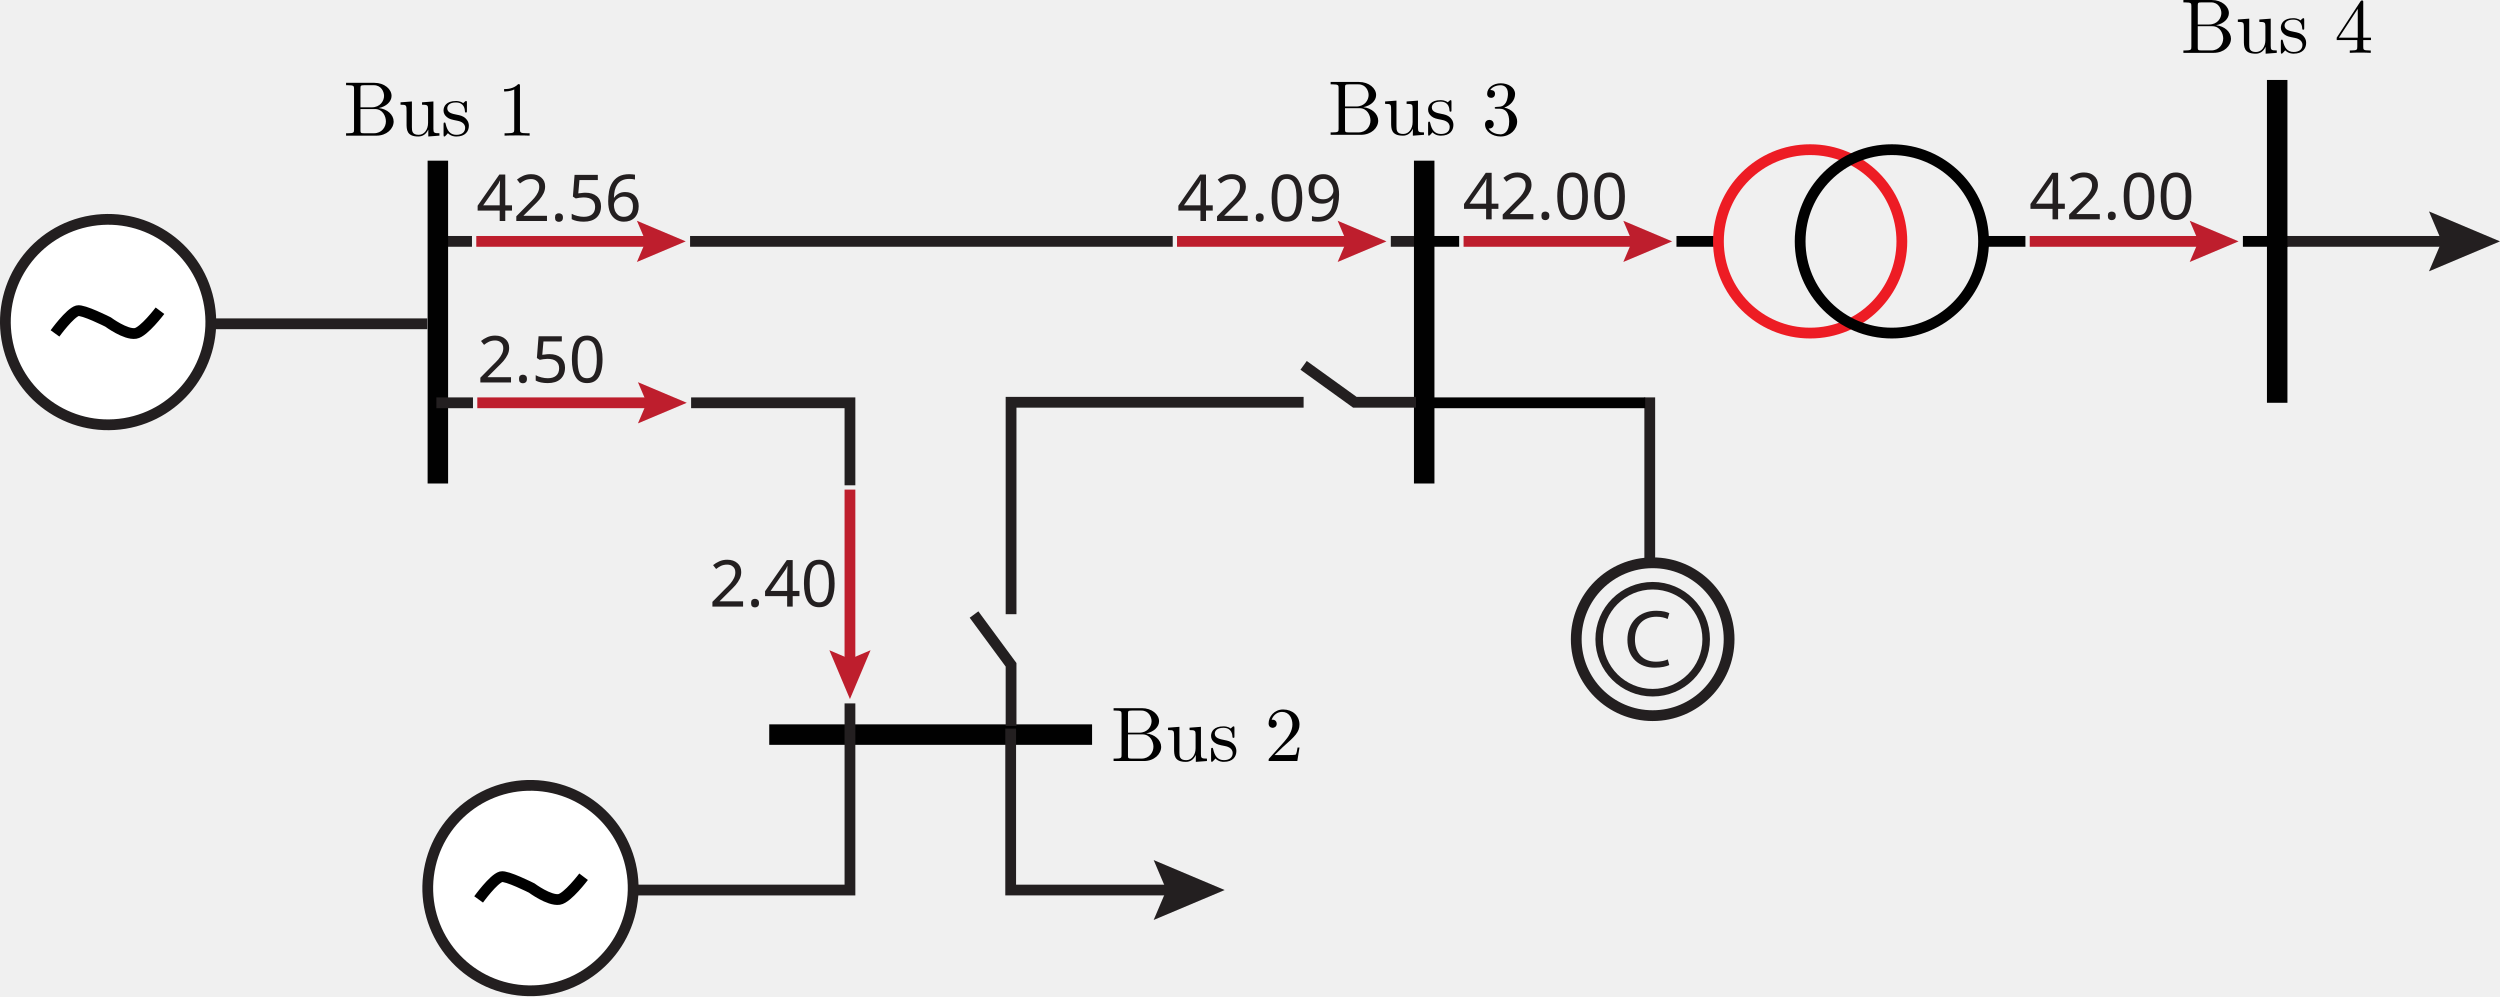
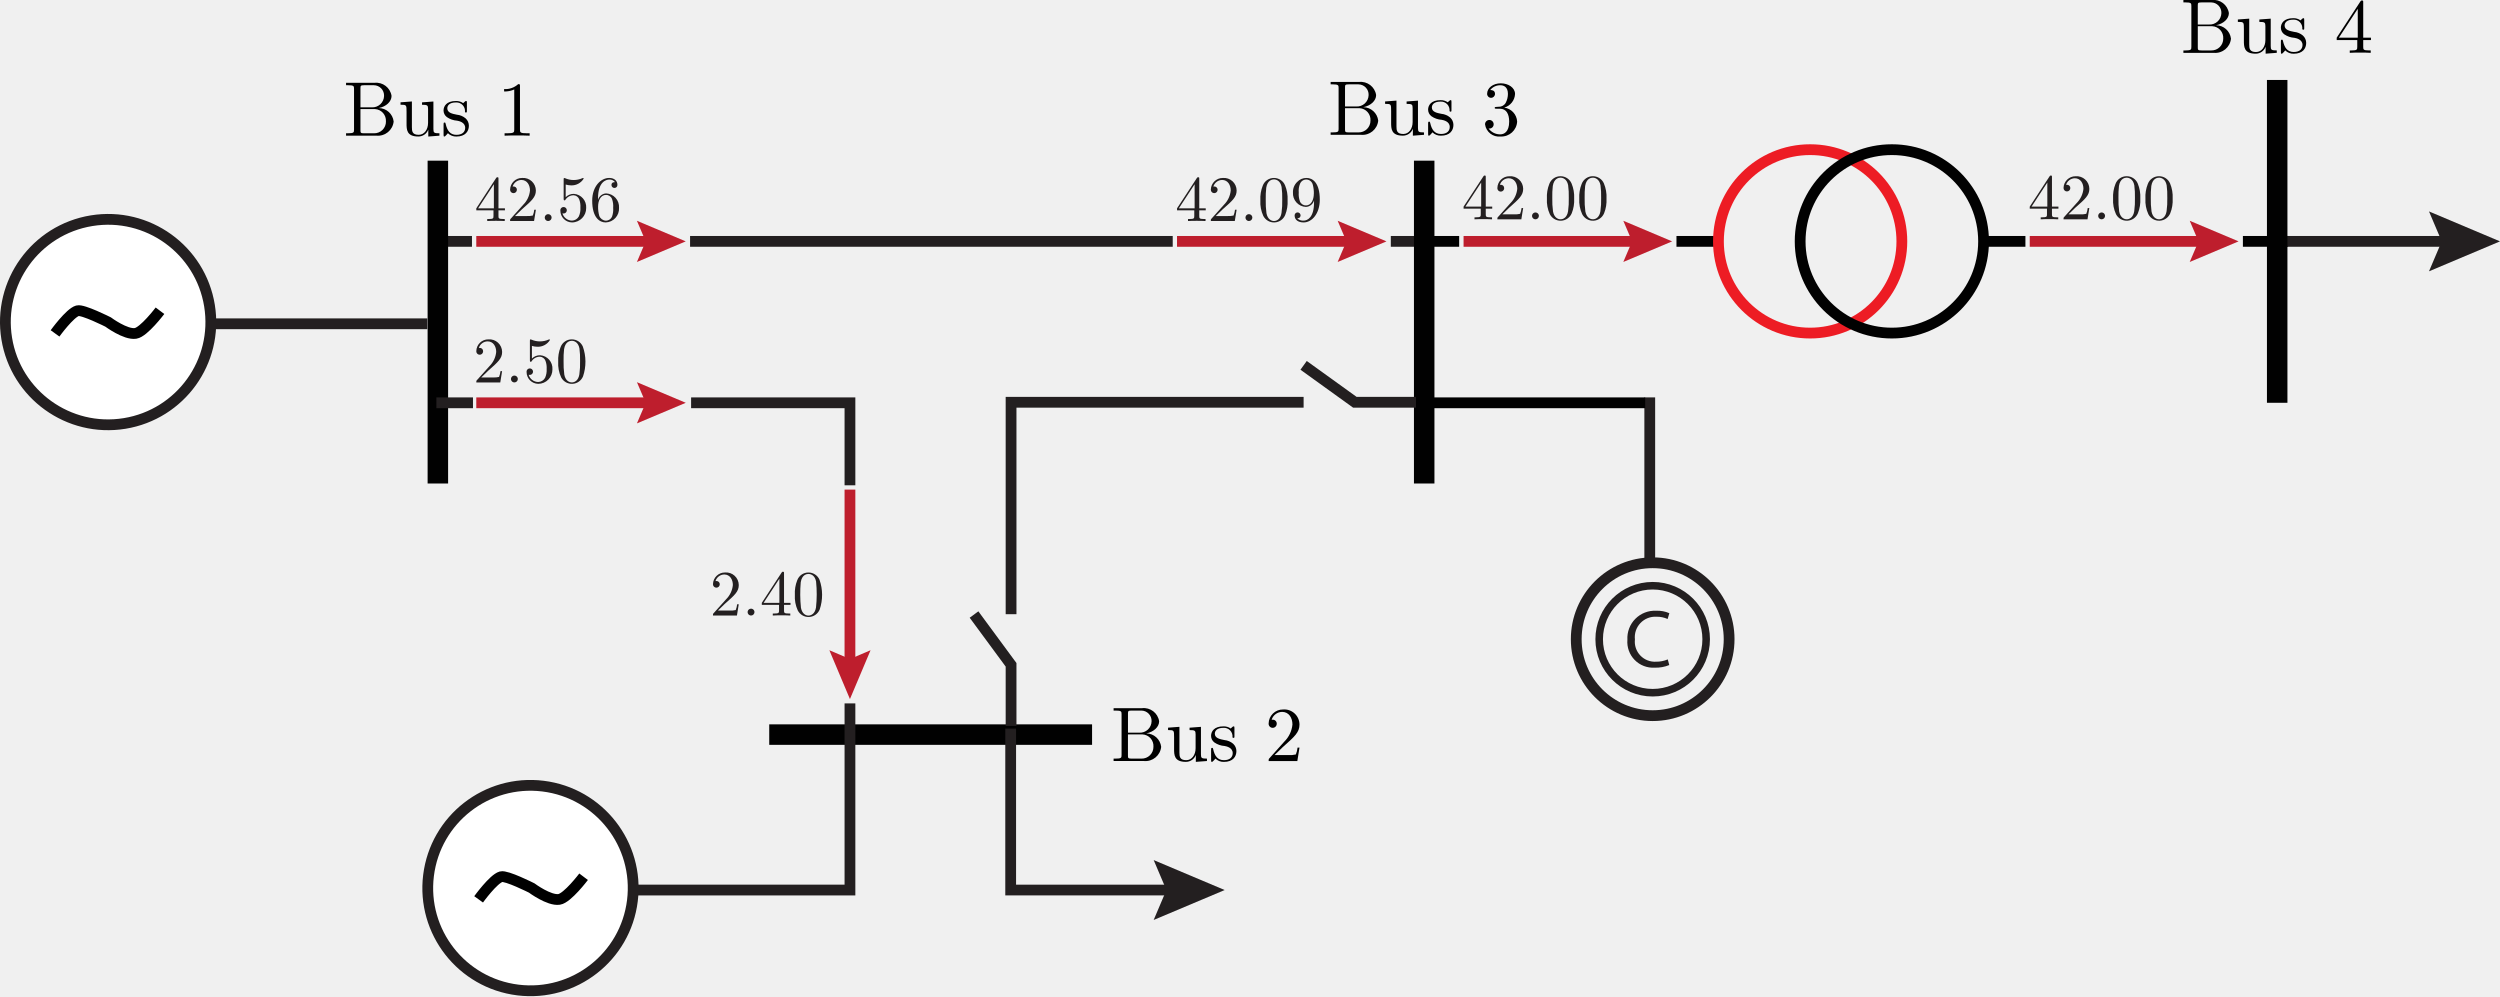
<svg xmlns="http://www.w3.org/2000/svg" id="Layer_1" data-name="Layer 1" viewBox="0 0 231.81 92.371">
  <defs>
-     <style>
-       .cls-1, .cls-2, .cls-3, .cls-4, .cls-5, .cls-6, .cls-7, .cls-8 {
-         stroke-miterlimit: 10;
-       }
- 
-       .cls-1, .cls-2, .cls-5, .cls-6, .cls-7, .cls-8 {
-         fill: none;
-       }
- 
-       .cls-1, .cls-3, .cls-7 {
-         stroke: #231f20;
-       }
- 
-       .cls-2 {
-         stroke: #000;
-       }
- 
-       .cls-3 {
-         fill: #fff;
-       }
- 
-       .cls-4 {
-         stroke: #be1e2d;
-       }
- 
-       .cls-4, .cls-9 {
-         fill: #be1e2d;
-       }
- 
-       .cls-5, .cls-8 {
-         stroke: #010101;
-       }
- 
-       .cls-6 {
-         stroke: #ed1c24;
-       }
- 
-       .cls-7 {
-         stroke-width: .7px;
-       }
- 
-       .cls-10 {
-         font-family: CMR10, 'CM R 10';
-         font-size: 6px;
-       }
- 
-       .cls-10, .cls-11 {
-         fill: #231f20;
-       }
- 
-       .cls-8 {
-         stroke-width: 1.9px;
-       }
-     </style>
+     <style>.cls-1,.cls-10,.cls-3,.cls-4,.cls-5,.cls-9{fill:none;}.cls-1,.cls-3{stroke:#010101;}.cls-1,.cls-10,.cls-2,.cls-3,.cls-4,.cls-5,.cls-7,.cls-9{stroke-miterlimit:10;}.cls-2{fill:#fff;}.cls-2,.cls-4,.cls-5{stroke:#231f20;}.cls-3{stroke-width:1.9px;}.cls-5{stroke-width:0.7px;}.cls-6{fill:#231f20;}.cls-7,.cls-8{fill:#be1e2d;}.cls-7{stroke:#be1e2d;}.cls-9{stroke:#000;}.cls-10{stroke:#ed1c24;}</style>
  </defs>
-   <line class="cls-5" x1="155.449" y1="22.381" x2="159.159" y2="22.381" />
-   <line class="cls-3" x1="128.962" y1="22.381" x2="132.061" y2="22.381" />
-   <line class="cls-3" x1="63.986" y1="22.381" x2="108.739" y2="22.381" />
-   <line class="cls-3" x1="41.117" y1="22.381" x2="43.763" y2="22.381" />
-   <line class="cls-8" x1="40.6" y1="14.898" x2="40.6" y2="44.832" />
-   <line class="cls-1" x1="43.857" y1="37.349" x2="40.463" y2="37.348" />
-   <polyline class="cls-1" points="78.811 44.999 78.811 37.349 64.082 37.349" />
-   <line class="cls-8" x1="71.327" y1="68.115" x2="101.261" y2="68.115" />
-   <line class="cls-8" x1="132.057" y1="14.898" x2="132.057" y2="44.832" />
-   <line class="cls-5" x1="132.965" y1="22.381" x2="135.299" y2="22.381" />
-   <line class="cls-5" x1="207.971" y1="22.381" x2="212.165" y2="22.381" />
-   <g>
-     <path d="m36.5,11.266c0,.674-.645,1.313-1.599,1.313h-2.812v-.222h.172c.553,0,.567-.079.567-.337v-3.781c0-.258-.014-.337-.567-.337h-.172v-.222h2.625c.933,0,1.593.588,1.593,1.212,0,.531-.495.99-1.191,1.126.796.086,1.384.624,1.384,1.248Zm-2.037-1.313c.796,0,1.148-.603,1.148-1.062,0-.38-.251-.99-.947-.99h-.89c-.337,0-.351.05-.351.287v1.765h1.04Zm1.32,1.306c0-.481-.301-1.148-1.011-1.148h-1.349v1.959c0,.237.014.287.351.287h.897c.739,0,1.112-.589,1.112-1.098Z" />
-     <path d="m38.788,12.658c-1.09,0-1.09-.653-1.09-1.212v-1.076c0-.638,0-.66-.56-.66v-.222l1.055-.08v2.382c0,.373.028.71.631.71.524,0,.868-.488.868-1.112v-1.278c0-.352-.058-.401-.56-.401v-.222l1.055-.08v2.547c0,.352.057.401.559.401v.222l-1.033.079v-.645c-.208.445-.524.645-.925.645Z" />
-     <path d="m41.435,10.857c-.194-.157-.309-.359-.309-.61,0-.401.273-.882,1.148-.882.108,0,.402,0,.675.201.028-.022.1-.087.122-.115.093-.086.108-.086.144-.086.079,0,.079.051.079.172v.725c0,.136,0,.172-.093.172-.014,0-.079,0-.086-.065-.014-.223-.05-.868-.839-.868-.617,0-.803.294-.803.546,0,.415.481.509.882.588.301.058.581.115.818.345.086.086.301.301.301.681,0,.517-.33.997-1.155.997-.151,0-.474-.007-.789-.308-.129.136-.129.15-.143.165-.136.137-.143.144-.179.144-.079,0-.079-.05-.079-.172v-.947c0-.129,0-.179.093-.179.072,0,.079.029.1.122.136.61.395,1.019.997,1.019.56,0,.811-.287.811-.652,0-.517-.588-.631-.746-.66-.516-.101-.717-.144-.947-.331Z" />
-     <path d="m48.213,12.012c0,.266.022.344.667.344h.23v.222c-.251-.021-.875-.021-1.162-.021s-.911,0-1.162.021v-.222h.229c.645,0,.667-.086.667-.344v-3.716c-.373.186-.796.186-.94.186v-.222c.23,0,.861,0,1.306-.459.165,0,.165.014.165.186v4.025Z" />
-   </g>
-   <line class="cls-1" x1="152.972" y1="36.848" x2="152.972" y2="51.85" />
-   <path class="cls-1" d="m160.33,59.271c0-3.915-3.174-7.087-7.087-7.087s-7.087,3.172-7.087,7.087,3.172,7.087,7.087,7.087,7.087-3.174,7.087-7.087Z" />
-   <path class="cls-7" d="m158.203,59.271c0-2.74-2.221-4.96-4.96-4.96s-4.96,2.22-4.96,4.96,2.221,4.96,4.96,4.96,4.96-2.222,4.96-4.96Z" />
-   <path class="cls-11" d="m154.781,61.667c-.243.121-.73.243-1.352.243-1.443,0-2.529-.912-2.529-2.59,0-1.603,1.087-2.689,2.674-2.689.638,0,1.041.137,1.215.228l-.16.539c-.25-.121-.607-.213-1.033-.213-1.2,0-1.997.767-1.997,2.112,0,1.253.721,2.058,1.967,2.058.403,0,.813-.083,1.079-.213l.137.524Z" />
-   <g>
-     <path d="m107.668,69.252c0,.674-.645,1.313-1.6,1.313h-2.812v-.223h.172c.553,0,.567-.079.567-.337v-3.781c0-.258-.014-.338-.567-.338h-.172v-.222h2.625c.933,0,1.593.589,1.593,1.212,0,.531-.495.99-1.191,1.127.796.086,1.384.624,1.384,1.249Zm-2.037-1.314c.796,0,1.148-.603,1.148-1.062,0-.38-.251-.99-.947-.99h-.889c-.337,0-.351.051-.351.287v1.765h1.04Zm1.32,1.306c0-.48-.301-1.148-1.011-1.148h-1.349v1.958c0,.237.014.287.351.287h.897c.739,0,1.112-.588,1.112-1.097Z" />
-     <path d="m109.956,70.644c-1.09,0-1.09-.653-1.09-1.212v-1.076c0-.639,0-.66-.56-.66v-.223l1.055-.079v2.381c0,.373.028.711.631.711.524,0,.868-.488.868-1.112v-1.277c0-.352-.058-.401-.56-.401v-.223l1.055-.079v2.547c0,.352.057.401.559.401v.223l-1.033.079v-.646c-.208.444-.524.646-.926.646Z" />
-     <path d="m112.603,68.843c-.194-.157-.309-.359-.309-.61,0-.402.273-.882,1.148-.882.108,0,.402,0,.675.2.028-.021.1-.086.122-.115.093-.086.107-.086.143-.086.079,0,.079.05.079.172v.724c0,.136,0,.172-.093.172-.014,0-.079,0-.086-.065-.014-.222-.05-.868-.84-.868-.617,0-.803.294-.803.545,0,.416.481.509.883.588.301.057.581.115.818.344.086.087.301.302.301.682,0,.516-.33.997-1.155.997-.151,0-.474-.007-.789-.309-.129.136-.129.151-.143.165-.136.136-.143.143-.179.143-.079,0-.079-.05-.079-.172v-.947c0-.129,0-.179.094-.179.072,0,.079.029.1.122.136.61.395,1.019.997,1.019.56,0,.811-.287.811-.653,0-.517-.588-.632-.746-.66-.516-.1-.717-.143-.947-.33Z" />
-     <path d="m119.475,70.012c.158,0,.631,0,.681-.058.072-.108.122-.423.158-.638h.179l-.201,1.249h-2.662c0-.172,0-.187.079-.266l1.377-1.535c.394-.445.753-1.012.753-1.585,0-.588-.308-1.169-.961-1.169-.416,0-.804.265-.968.731.021-.007.036-.007.093-.007.251,0,.38.187.38.373,0,.294-.251.38-.373.38-.021,0-.38,0-.38-.402,0-.638.531-1.299,1.342-1.299.875,0,1.521.575,1.521,1.392,0,.717-.43,1.105-1.549,2.095l-.76.739h1.291Z" />
-   </g>
-   <g>
-     <path d="m127.793,11.187c0,.675-.645,1.313-1.6,1.313h-2.812v-.223h.172c.553,0,.567-.079.567-.337v-3.781c0-.257-.014-.337-.567-.337h-.172v-.222h2.625c.933,0,1.593.588,1.593,1.212,0,.531-.495.99-1.191,1.126.796.086,1.384.624,1.384,1.248Zm-2.037-1.313c.796,0,1.148-.603,1.148-1.062,0-.38-.251-.99-.947-.99h-.889c-.337,0-.351.05-.351.287v1.765h1.04Zm1.32,1.306c0-.481-.301-1.148-1.011-1.148h-1.349v1.958c0,.237.014.287.351.287h.897c.739,0,1.112-.588,1.112-1.098Z" />
-     <path d="m130.081,12.579c-1.09,0-1.09-.653-1.09-1.212v-1.076c0-.639,0-.66-.56-.66v-.222l1.055-.079v2.381c0,.373.028.711.631.711.524,0,.868-.488.868-1.112v-1.277c0-.352-.058-.402-.56-.402v-.222l1.055-.079v2.547c0,.352.057.401.559.401v.223l-1.033.079v-.645c-.208.444-.524.645-.926.645Z" />
-     <path d="m132.728,10.778c-.194-.157-.309-.359-.309-.609,0-.402.273-.883,1.148-.883.108,0,.402,0,.675.201.028-.021.1-.086.122-.115.093-.086.108-.086.143-.086.079,0,.079.051.079.173v.724c0,.136,0,.172-.093.172-.014,0-.079,0-.086-.065-.014-.223-.05-.868-.84-.868-.617,0-.803.294-.803.546,0,.416.481.509.882.588.301.058.581.115.818.345.086.086.301.301.301.682,0,.516-.33.997-1.155.997-.151,0-.473-.007-.789-.309-.129.136-.129.151-.143.165-.136.136-.143.144-.179.144-.079,0-.079-.051-.079-.172v-.947c0-.129,0-.179.094-.179.072,0,.079.029.1.122.136.61.395,1.02.997,1.02.56,0,.811-.288.811-.653,0-.517-.589-.631-.746-.66-.516-.1-.717-.143-.947-.331Z" />
-     <path d="m140.676,11.274c0,.732-.653,1.384-1.528,1.384-.782,0-1.449-.474-1.449-1.126,0-.316.23-.416.402-.416.208,0,.402.144.402.402,0,.273-.223.43-.474.394.251.423.789.545,1.098.545.316,0,.811-.208.811-1.183,0-.703-.265-1.191-.854-1.191h-.315c-.122,0-.172,0-.172-.079,0-.072.05-.079.108-.086.05,0,.223-.014.28-.021.179-.007.423-.029.638-.373.187-.316.201-.732.201-.818,0-.646-.394-.803-.689-.803-.258,0-.732.093-.954.444.108,0,.445,0,.445.359,0,.208-.143.366-.366.366-.208,0-.366-.136-.366-.373,0-.546.545-.976,1.27-.976.689,0,1.32.402,1.32.99,0,.567-.416,1.069-1.004,1.263.746.15,1.198.71,1.198,1.299Z" />
-   </g>
-   <text class="cls-10" transform="translate(44.163 20.494)">
-     <tspan x="0" y="0">42.56</tspan>
-   </text>
-   <g>
-     <line class="cls-4" x1="44.163" y1="22.382" x2="60.393" y2="22.382" />
-     <polygon class="cls-9" points="59.057 24.292 59.87 22.382 59.057 20.471 63.586 22.381 59.057 24.292" />
-   </g>
-   <g>
-     <line class="cls-4" x1="109.138" y1="22.382" x2="125.368" y2="22.382" />
-     <polygon class="cls-9" points="124.032 24.292 124.845 22.382 124.032 20.471 128.561 22.382 124.032 24.292" />
-   </g>
-   <text class="cls-10" transform="translate(109.138 20.494)">
-     <tspan x="0" y="0">42.09</tspan>
-   </text>
-   <text class="cls-10" transform="translate(44.258 35.461)">
-     <tspan x="0" y="0">2.50</tspan>
-   </text>
-   <g>
-     <line class="cls-4" x1="44.257" y1="37.349" x2="60.489" y2="37.349" />
-     <polygon class="cls-9" points="59.153 39.258 59.966 37.349 59.153 35.438 63.682 37.349 59.153 39.258" />
-   </g>
-   <g>
-     <line class="cls-4" x1="78.811" y1="45.399" x2="78.81" y2="61.628" />
-     <polygon class="cls-9" points="76.901 60.292 78.81 61.106 80.722 60.292 78.81 64.822 76.901 60.292" />
-   </g>
-   <text class="cls-10" transform="translate(65.776 56.244)">
-     <tspan x="0" y="0">2.40</tspan>
-   </text>
-   <text class="cls-10" transform="translate(135.625 20.336)">
-     <tspan x="0" y="0">42.00</tspan>
-   </text>
-   <g>
-     <line class="cls-4" x1="135.708" y1="22.382" x2="151.855" y2="22.382" />
-     <polygon class="cls-9" points="150.519 24.292 151.332 22.382 150.519 20.471 155.048 22.381 150.519 24.292" />
-   </g>
-   <text class="cls-10" transform="translate(188.147 20.336)">
-     <tspan x="0" y="0">42.00</tspan>
-   </text>
-   <g>
-     <line class="cls-4" x1="188.205" y1="22.382" x2="204.376" y2="22.382" />
-     <polygon class="cls-9" points="203.04 24.292 203.854 22.382 203.04 20.471 207.57 22.381 203.04 24.292" />
-   </g>
-   <line class="cls-5" x1="184.293" y1="22.381" x2="187.805" y2="22.381" />
-   <circle class="cls-3" cx="10.024" cy="29.865" r="9.524" transform="translate(-4.668 1.998) rotate(-9.245)" />
-   <path class="cls-2" d="m14.833,28.813s-1.502,1.987-2.266,2.103c-.93.142-2.546-1.058-2.546-1.058,0,0-2.345-1.184-2.837-1.045-.712.202-2.084,2.103-2.084,2.103" />
-   <line class="cls-3" x1="19.784" y1="30.023" x2="39.627" y2="30.023" />
-   <circle class="cls-3" cx="49.187" cy="82.346" r="9.524" transform="translate(-38.563 121.079) rotate(-82.966)" />
-   <path class="cls-2" d="m54.112,81.295s-1.502,1.987-2.266,2.103c-.93.142-2.546-1.058-2.546-1.058,0,0-2.345-1.184-2.837-1.045-.712.201-2.084,2.103-2.084,2.103" />
-   <polyline class="cls-1" points="58.969 82.528 60.984 82.528 76.388 82.528 78.811 82.528 78.811 67.561 78.811 65.222" />
-   <g>
-     <polyline class="cls-1" points="109.079 82.527 107.375 82.527 95.102 82.528 93.714 82.528 93.714 67.561" />
-     <polygon class="cls-11" points="106.974 79.749 108.153 82.527 106.972 85.304 113.557 82.528 106.974 79.749" />
-   </g>
-   <polyline class="cls-5" points="132.706 37.349 134.79 37.349 150.709 37.348 152.548 37.348" />
-   <g>
-     <g>
-       <polyline class="cls-1" points="227.332 22.381 225.594 22.381 213.355 22.381 211.967 22.381" />
-       <polygon class="cls-11" points="225.226 19.604 226.406 22.381 225.226 25.158 231.81 22.381 225.226 19.604" />
-     </g>
-     <line class="cls-8" x1="211.15" y1="7.414" x2="211.15" y2="37.348" />
-     <g>
-       <circle class="cls-6" cx="167.844" cy="22.381" r="8.504" />
-       <circle class="cls-5" cx="175.421" cy="22.381" r="8.504" />
-     </g>
-     <g>
-       <path d="m206.864,3.587c0,.674-.645,1.313-1.599,1.313h-2.812v-.223h.172c.553,0,.567-.079.567-.337V.56c0-.258-.014-.337-.567-.337h-.172v-.222h2.625c.933,0,1.593.588,1.593,1.212,0,.531-.495.99-1.19,1.127.796.086,1.384.624,1.384,1.249Zm-2.038-1.314c.797,0,1.148-.603,1.148-1.062,0-.38-.251-.99-.947-.99h-.889c-.337,0-.351.051-.351.287v1.765h1.04Zm1.32,1.306c0-.48-.302-1.148-1.012-1.148h-1.349v1.958c0,.237.014.287.351.287h.896c.739,0,1.112-.588,1.112-1.097Z" />
-       <path d="m209.152,4.979c-1.09,0-1.09-.653-1.09-1.212v-1.076c0-.639,0-.66-.56-.66v-.223l1.055-.079v2.382c0,.373.028.711.631.711.524,0,.868-.488.868-1.112v-1.277c0-.352-.058-.401-.56-.401v-.223l1.055-.079v2.547c0,.352.058.401.56.401v.223l-1.033.079v-.646c-.208.444-.524.646-.926.646Z" />
-       <path d="m211.799,3.178c-.194-.158-.309-.359-.309-.61,0-.402.273-.882,1.147-.882.108,0,.402,0,.675.2.028-.021.1-.086.122-.115.093-.086.108-.086.143-.086.079,0,.079.05.079.172v.724c0,.136,0,.172-.093.172-.015,0-.079,0-.086-.065-.014-.222-.05-.868-.84-.868-.617,0-.803.294-.803.545,0,.416.48.509.882.588.301.057.581.115.818.344.086.086.301.302.301.682,0,.516-.33.997-1.154.997-.151,0-.474-.007-.79-.309-.129.136-.129.151-.143.165-.136.136-.143.144-.179.144-.079,0-.079-.05-.079-.172v-.947c0-.129,0-.179.093-.179.072,0,.079.029.1.122.136.61.395,1.019.998,1.019.56,0,.811-.288.811-.653,0-.517-.588-.631-.747-.66-.516-.1-.717-.143-.946-.33Z" />
-       <path d="m216.669,3.716v-.222l2.203-3.364c.057-.087.079-.087.143-.087.115,0,.115.043.115.187v3.264h.717v.222h-.717v.624c0,.258.015.337.546.337h.15v.223c-.295-.022-.674-.022-.976-.022s-.674,0-.968.022v-.223h.15c.531,0,.545-.079.545-.337v-.624h-1.908Zm1.952-2.898l-1.751,2.676h1.751V.818Z" />
-     </g>
-   </g>
-   <g>
-     <polyline class="cls-1" points="131.298 37.3 125.628 37.3 120.876 33.877" />
-     <polyline class="cls-1" points="120.876 37.3 93.75 37.3 93.75 56.951" />
-     <polyline class="cls-1" points="93.75 67.313 93.75 61.644 90.315 56.981" />
-   </g>
+   <line class="cls-1" x1="155.449" y1="22.381" x2="159.159" y2="22.381" />
+   <line class="cls-2" x1="128.962" y1="22.381" x2="132.061" y2="22.381" />
+   <line class="cls-2" x1="63.986" y1="22.381" x2="108.739" y2="22.381" />
+   <path class="cls-2" d="M74.441,23.967" transform="translate(-1.712 -1.586)" />
+   <path class="cls-2" d="M62.883,23.967" transform="translate(-1.712 -1.586)" />
+   <line class="cls-2" x1="41.117" y1="22.381" x2="43.763" y2="22.381" />
+   <line class="cls-3" x1="40.6" y1="14.898" x2="40.6" y2="44.832" />
+   <line class="cls-4" x1="43.857" y1="37.349" x2="40.463" y2="37.348" />
+   <polyline class="cls-4" points="78.811 44.999 78.811 37.349 64.082 37.349" />
+   <line class="cls-3" x1="71.327" y1="68.115" x2="101.261" y2="68.115" />
+   <line class="cls-3" x1="132.057" y1="14.898" x2="132.057" y2="44.832" />
+   <line class="cls-1" x1="132.965" y1="22.381" x2="135.299" y2="22.381" />
+   <line class="cls-1" x1="207.971" y1="22.381" x2="212.165" y2="22.381" />
+   <path d="M38.213,12.852a1.466,1.466,0,0,1-1.6,1.313H33.8v-.222h.172c.553,0,.567-.079.567-.338V9.825c0-.258-.014-.337-.567-.337H33.8V9.266h2.626a1.439,1.439,0,0,1,1.592,1.212c0,.531-.495.99-1.19,1.126A1.408,1.408,0,0,1,38.213,12.852ZM36.176,11.54a1.083,1.083,0,0,0,1.148-1.062.953.953,0,0,0-.948-.99h-.889c-.337,0-.352.05-.352.287V11.54Zm1.32,1.305A1.075,1.075,0,0,0,36.484,11.7H35.135v1.959c0,.237.015.287.352.287h.9A1.085,1.085,0,0,0,37.5,12.845Z" transform="translate(-1.712 -1.586)" />
+   <path d="M40.5,14.244c-1.091,0-1.091-.653-1.091-1.212V11.956c0-.639,0-.66-.559-.66v-.223l1.054-.079v2.382c0,.373.029.71.631.71.524,0,.869-.488.869-1.111V11.7c0-.352-.058-.4-.56-.4v-.223l1.055-.079v2.547c0,.352.057.4.559.4v.222l-1.033.079V13.6A.979.979,0,0,1,40.5,14.244Z" transform="translate(-1.712 -1.586)" />
+   <path d="M43.148,12.443a.764.764,0,0,1-.309-.61c0-.4.273-.882,1.148-.882a1.1,1.1,0,0,1,.674.2.887.887,0,0,0,.122-.115c.093-.086.108-.086.144-.086.078,0,.078.051.078.172v.725c0,.136,0,.172-.093.172-.014,0-.079,0-.086-.064a.791.791,0,0,0-.839-.869c-.617,0-.8.294-.8.546,0,.416.481.509.883.588a1.466,1.466,0,0,1,.818.344.925.925,0,0,1,.3.682c0,.517-.33,1-1.155,1a1.071,1.071,0,0,1-.789-.308,2.063,2.063,0,0,0-.144.164c-.136.137-.143.144-.179.144-.079,0-.079-.05-.079-.172v-.947c0-.129,0-.179.093-.179.072,0,.079.029.1.121.137.61.4,1.019,1,1.019.56,0,.811-.287.811-.652,0-.517-.589-.632-.747-.66A1.875,1.875,0,0,1,43.148,12.443Z" transform="translate(-1.712 -1.586)" />
+   <path d="M49.926,13.6c0,.266.022.345.667.345h.23v.222c-.251-.021-.875-.021-1.163-.021s-.91,0-1.161.021v-.222h.229c.646,0,.667-.086.667-.345V9.882a2.143,2.143,0,0,1-.94.187V9.846a1.773,1.773,0,0,0,1.306-.459c.165,0,.165.014.165.187Z" transform="translate(-1.712 -1.586)" />
+   <line class="cls-4" x1="152.972" y1="36.848" x2="152.972" y2="51.85" />
+   <path class="cls-4" d="M162.043,60.857a7.088,7.088,0,1,0-7.088,7.087A7.087,7.087,0,0,0,162.043,60.857Z" transform="translate(-1.712 -1.586)" />
+   <path class="cls-5" d="M159.915,60.857a4.96,4.96,0,1,0-4.96,4.96A4.959,4.959,0,0,0,159.915,60.857Z" transform="translate(-1.712 -1.586)" />
+   <path class="cls-6" d="M156.493,63.252a3.272,3.272,0,0,1-1.352.243,2.393,2.393,0,0,1-2.53-2.59,2.549,2.549,0,0,1,2.675-2.689,2.749,2.749,0,0,1,1.215.228l-.16.539a2.411,2.411,0,0,0-1.033-.212,1.9,1.9,0,0,0-2,2.111,1.86,1.86,0,0,0,1.966,2.059,2.653,2.653,0,0,0,1.08-.213Z" transform="translate(-1.712 -1.586)" />
+   <path d="M109.381,70.838a1.468,1.468,0,0,1-1.6,1.313h-2.812v-.223h.172c.553,0,.567-.079.567-.337V67.81c0-.258-.014-.337-.567-.337h-.172v-.222H107.6a1.44,1.44,0,0,1,1.592,1.212c0,.531-.5.99-1.19,1.126A1.41,1.41,0,0,1,109.381,70.838Zm-2.037-1.314a1.082,1.082,0,0,0,1.148-1.061.954.954,0,0,0-.948-.99h-.889c-.337,0-.352.05-.352.287v1.764Zm1.32,1.306a1.074,1.074,0,0,0-1.012-1.147H106.3v1.958c0,.237.015.287.352.287h.9A1.084,1.084,0,0,0,108.664,70.83Z" transform="translate(-1.712 -1.586)" />
+   <path d="M111.669,72.229c-1.091,0-1.091-.652-1.091-1.212V69.941c0-.639,0-.66-.559-.66v-.223l1.054-.078v2.381c0,.373.029.711.631.711.524,0,.869-.488.869-1.112V69.683c0-.352-.058-.4-.56-.4v-.223l1.055-.078v2.546c0,.352.057.4.559.4v.223l-1.033.078v-.645A.979.979,0,0,1,111.669,72.229Z" transform="translate(-1.712 -1.586)" />
+   <path d="M114.315,70.429a.767.767,0,0,1-.308-.61c0-.4.273-.882,1.148-.882a1.108,1.108,0,0,1,.674.2.831.831,0,0,0,.122-.115c.093-.085.108-.085.144-.085.079,0,.079.05.079.172v.724c0,.137,0,.172-.094.172-.014,0-.079,0-.086-.064a.791.791,0,0,0-.839-.868c-.617,0-.8.294-.8.545,0,.416.481.509.883.589a1.458,1.458,0,0,1,.818.343.93.93,0,0,1,.3.682c0,.516-.33,1-1.155,1a1.071,1.071,0,0,1-.789-.308,1.9,1.9,0,0,0-.144.165c-.136.136-.143.143-.179.143-.079,0-.079-.05-.079-.172V71.11c0-.129,0-.179.093-.179.072,0,.079.029.1.122.136.61.394,1.019,1,1.019.56,0,.811-.288.811-.653,0-.517-.589-.632-.747-.661A1.876,1.876,0,0,1,114.315,70.429Z" transform="translate(-1.712 -1.586)" />
+   <path d="M121.188,71.6a2.312,2.312,0,0,0,.681-.058,2.338,2.338,0,0,0,.158-.638h.179l-.2,1.249h-2.661c0-.173,0-.187.079-.266L120.8,70.35a2.569,2.569,0,0,0,.753-1.586c0-.588-.308-1.169-.961-1.169a1.035,1.035,0,0,0-.969.731.285.285,0,0,1,.094-.007.363.363,0,0,1,.38.374.377.377,0,1,1-.753-.022,1.325,1.325,0,0,1,1.341-1.3,1.41,1.41,0,0,1,1.521,1.392c0,.718-.43,1.105-1.549,2.095l-.761.739Z" transform="translate(-1.712 -1.586)" />
+   <path d="M129.506,12.773a1.467,1.467,0,0,1-1.6,1.313h-2.812v-.223h.172c.552,0,.566-.078.566-.336V9.745c0-.257-.014-.337-.566-.337h-.172V9.186h2.625a1.441,1.441,0,0,1,1.593,1.212c0,.531-.5.99-1.191,1.127A1.408,1.408,0,0,1,129.506,12.773Zm-2.038-1.313a1.083,1.083,0,0,0,1.148-1.062.953.953,0,0,0-.947-.99h-.89c-.337,0-.351.05-.351.287V11.46Zm1.32,1.306a1.075,1.075,0,0,0-1.011-1.148h-1.349v1.958c0,.237.014.287.351.287h.9A1.084,1.084,0,0,0,128.788,12.766Z" transform="translate(-1.712 -1.586)" />
+   <path d="M131.793,14.165c-1.09,0-1.09-.653-1.09-1.212V11.876c0-.638,0-.66-.56-.66v-.222l1.055-.079V13.3c0,.373.028.71.631.71.524,0,.868-.487.868-1.112V11.618c0-.351-.057-.4-.559-.4v-.222l1.054-.079v2.547c0,.351.058.4.56.4v.223l-1.033.079V13.52A.98.98,0,0,1,131.793,14.165Z" transform="translate(-1.712 -1.586)" />
+   <path d="M134.44,12.364a.764.764,0,0,1-.309-.609c0-.4.273-.883,1.148-.883a1.106,1.106,0,0,1,.675.2.945.945,0,0,0,.122-.115c.093-.086.107-.086.143-.086.079,0,.079.05.079.173v.724c0,.136,0,.172-.093.172a.077.077,0,0,1-.086-.065.792.792,0,0,0-.84-.868c-.617,0-.8.294-.8.546,0,.416.48.509.882.587a1.471,1.471,0,0,1,.818.345.925.925,0,0,1,.3.682c0,.516-.329,1-1.155,1a1.071,1.071,0,0,1-.789-.309,1.434,1.434,0,0,0-.143.166c-.137.136-.144.143-.179.143-.08,0-.08-.051-.08-.172v-.947c0-.13,0-.18.094-.18.072,0,.079.029.1.122.136.61.4,1.019,1,1.019.56,0,.811-.287.811-.653,0-.517-.588-.631-.746-.66A1.871,1.871,0,0,1,134.44,12.364Z" transform="translate(-1.712 -1.586)" />
+   <path d="M142.388,12.859a1.464,1.464,0,0,1-1.528,1.385,1.309,1.309,0,0,1-1.449-1.127.4.4,0,1,1,.8-.014.393.393,0,0,1-.473.395,1.305,1.305,0,0,0,1.1.545c.316,0,.811-.208.811-1.184,0-.7-.265-1.191-.854-1.191h-.315c-.122,0-.172,0-.172-.079s.05-.079.107-.086.223-.014.28-.021a.7.7,0,0,0,.638-.373,1.787,1.787,0,0,0,.2-.818c0-.646-.394-.8-.688-.8a1.165,1.165,0,0,0-.955.444c.108,0,.445,0,.445.359a.366.366,0,1,1-.732-.007c0-.546.546-.976,1.27-.976.689,0,1.32.4,1.32.99a1.382,1.382,0,0,1-1,1.263A1.383,1.383,0,0,1,142.388,12.859Z" transform="translate(-1.712 -1.586)" />
+   <path class="cls-6" d="M45.876,21.091v-.186l1.84-2.813c.048-.072.067-.072.121-.072.095,0,.095.036.095.156v2.729h.6v.186h-.6v.521c0,.216.012.282.456.282h.126v.186c-.246-.018-.563-.018-.815-.018s-.565,0-.81.018v-.186h.126c.444,0,.455-.066.455-.282v-.521Zm1.63-2.423-1.462,2.237h1.462Z" transform="translate(-1.712 -1.586)" />
+   <path class="cls-6" d="M50.548,21.618a1.962,1.962,0,0,0,.571-.048,2.042,2.042,0,0,0,.132-.534H51.4l-.168,1.044H49.007c0-.144,0-.156.067-.222l1.151-1.284a2.148,2.148,0,0,0,.629-1.325c0-.491-.258-.977-.8-.977a.863.863,0,0,0-.809.612.218.218,0,0,1,.077-.006.3.3,0,0,1,.318.311.315.315,0,1,1-.63-.017,1.109,1.109,0,0,1,1.122-1.086A1.178,1.178,0,0,1,51.4,19.249c0,.6-.359.924-1.3,1.751l-.636.618Z" transform="translate(-1.712 -1.586)" />
+   <path class="cls-6" d="M52.542,22.08a.318.318,0,1,1,.317-.318A.32.32,0,0,1,52.542,22.08Z" transform="translate(-1.712 -1.586)" />
+   <path class="cls-6" d="M54.754,22.212a1.1,1.1,0,0,1-1.084-1.1.3.3,0,1,1,.293.27.26.26,0,0,1-.1-.012.933.933,0,0,0,.881.672.748.748,0,0,0,.641-.39,1.731,1.731,0,0,0,.145-.821,1.842,1.842,0,0,0-.109-.756.585.585,0,0,0-.509-.384.9.9,0,0,0-.774.42c-.024.036-.036.054-.078.054-.084,0-.084-.048-.084-.156V18.236c0-.1,0-.144.061-.144a.18.18,0,0,1,.071.018,1.948,1.948,0,0,0,.8.168,1.983,1.983,0,0,0,.815-.174.09.09,0,0,1,.048-.018.059.059,0,0,1,.061.066,1.308,1.308,0,0,1-1.158.624,1.844,1.844,0,0,1-.509-.079v1.17a1.052,1.052,0,0,1,.76-.306,1.23,1.23,0,0,1,1.14,1.313A1.325,1.325,0,0,1,54.754,22.212Z" transform="translate(-1.712 -1.586)" />
+   <path class="cls-6" d="M57.911,19.519a1.257,1.257,0,0,1,1.2,1.338,1.283,1.283,0,0,1-1.235,1.355c-.558,0-1.253-.426-1.253-2.027,0-1.325.809-2.1,1.577-2.1.5,0,.762.288.762.648a.276.276,0,1,1-.552.012c0-.27.239-.27.33-.27a.62.62,0,0,0-.528-.24c-.306,0-1.049.216-1.049,1.733v.144A.828.828,0,0,1,57.911,19.519Zm.557,2.135a1.983,1.983,0,0,0,.1-.8,1.965,1.965,0,0,0-.109-.821.577.577,0,0,0-.557-.372c-.54,0-.732.6-.732,1.067a2.926,2.926,0,0,0,.108.87.69.69,0,0,0,.594.45A.625.625,0,0,0,58.468,21.654Z" transform="translate(-1.712 -1.586)" />
+   <line class="cls-7" x1="44.163" y1="22.382" x2="60.393" y2="22.382" />
+   <polygon class="cls-8" points="59.057 24.292 59.87 22.382 59.057 20.471 63.586 22.381 59.057 24.292" />
+   <line class="cls-7" x1="109.138" y1="22.382" x2="125.368" y2="22.382" />
+   <polygon class="cls-8" points="124.032 24.292 124.845 22.382 124.032 20.471 128.561 22.382 124.032 24.292" />
+   <path class="cls-6" d="M110.851,21.091v-.186l1.841-2.813c.048-.072.066-.072.12-.072.1,0,.1.036.1.156v2.729h.6v.186h-.6v.521c0,.216.011.282.456.282h.126v.186c-.247-.018-.564-.018-.816-.018s-.564,0-.809.018v-.186h.126c.443,0,.455-.066.455-.282v-.521Zm1.631-2.423-1.463,2.237h1.463Z" transform="translate(-1.712 -1.586)" />
+   <path class="cls-6" d="M115.524,21.618a1.955,1.955,0,0,0,.57-.048,1.965,1.965,0,0,0,.132-.534h.149l-.168,1.044h-2.224c0-.144,0-.156.066-.222l1.151-1.284a2.143,2.143,0,0,0,.629-1.325c0-.491-.257-.977-.8-.977a.864.864,0,0,0-.81.612.221.221,0,0,1,.077-.006.3.3,0,0,1,.319.311.315.315,0,1,1-.63-.017,1.108,1.108,0,0,1,1.121-1.086,1.178,1.178,0,0,1,1.271,1.163c0,.6-.359.924-1.3,1.751l-.635.618Z" transform="translate(-1.712 -1.586)" />
+   <path class="cls-6" d="M117.517,22.08a.318.318,0,1,1,.317-.318A.319.319,0,0,1,117.517,22.08Z" transform="translate(-1.712 -1.586)" />
+   <path class="cls-6" d="M120.881,21.516a1.12,1.12,0,0,1-2.032.09,3.037,3.037,0,0,1-.271-1.445A3.2,3.2,0,0,1,118.8,18.8a1.1,1.1,0,0,1,1.043-.714,1.113,1.113,0,0,1,1.02.672,3.207,3.207,0,0,1,.24,1.4A3.177,3.177,0,0,1,120.881,21.516Zm-.342-.186a7.3,7.3,0,0,0,.067-1.241,7.365,7.365,0,0,0-.06-1.169c-.114-.594-.51-.7-.708-.7-.149,0-.6.054-.714.768a8.025,8.025,0,0,0-.048,1.1,8.045,8.045,0,0,0,.067,1.265c.107.576.462.726.695.726C120.108,22.08,120.45,21.9,120.539,21.33Z" transform="translate(-1.712 -1.586)" />
+   <path class="cls-6" d="M122.8,20.773a1.261,1.261,0,0,1-1.2-1.338,1.286,1.286,0,0,1,.384-.971,1.161,1.161,0,0,1,.882-.378c.533,0,1.222.408,1.222,2.021,0,1.289-.731,2.105-1.5,2.105-.509,0-.834-.246-.834-.648a.276.276,0,1,1,.552-.012c0,.1-.048.276-.311.276a.78.78,0,0,0,.588.216c.347,0,.971-.276.971-1.679v-.192A.82.82,0,0,1,122.8,20.773Zm.738-1.218a2.982,2.982,0,0,0-.1-.845.621.621,0,0,0-1.175-.1,1.685,1.685,0,0,0-.126.827,1.972,1.972,0,0,0,.107.816.578.578,0,0,0,.558.378C123.33,20.635,123.534,20.053,123.534,19.555Z" transform="translate(-1.712 -1.586)" />
+   <path class="cls-6" d="M47.417,36.585a1.959,1.959,0,0,0,.57-.048A2.052,2.052,0,0,0,48.119,36h.149L48.1,37.047H45.876c0-.144,0-.156.066-.222l1.151-1.284a2.148,2.148,0,0,0,.629-1.325c0-.492-.258-.977-.8-.977a.865.865,0,0,0-.81.611.221.221,0,0,1,.077-.006.3.3,0,0,1,.318.312.315.315,0,1,1-.629-.018A1.108,1.108,0,0,1,47,33.053a1.178,1.178,0,0,1,1.271,1.163c0,.6-.359.924-1.3,1.751l-.636.618Z" transform="translate(-1.712 -1.586)" />
+   <path class="cls-6" d="M49.41,37.047a.318.318,0,1,1,.317-.318A.32.32,0,0,1,49.41,37.047Z" transform="translate(-1.712 -1.586)" />
+   <path class="cls-6" d="M51.623,37.178a1.1,1.1,0,0,1-1.085-1.1.3.3,0,1,1,.294.27.267.267,0,0,1-.1-.012.933.933,0,0,0,.881.671.75.75,0,0,0,.642-.389A1.742,1.742,0,0,0,52.4,35.8a1.857,1.857,0,0,0-.108-.756.588.588,0,0,0-.51-.384.9.9,0,0,0-.774.42c-.024.035-.036.054-.078.054-.084,0-.084-.048-.084-.156V33.2c0-.1,0-.144.061-.144a.176.176,0,0,1,.071.018,1.948,1.948,0,0,0,.8.168,1.983,1.983,0,0,0,.815-.174.09.09,0,0,1,.048-.018.059.059,0,0,1,.061.066,1.307,1.307,0,0,1-1.157.623,1.888,1.888,0,0,1-.51-.078v1.17a1.055,1.055,0,0,1,.761-.306,1.23,1.23,0,0,1,1.139,1.313A1.324,1.324,0,0,1,51.623,37.178Z" transform="translate(-1.712 -1.586)" />
+   <path class="cls-6" d="M55.774,36.483a1.121,1.121,0,0,1-2.032.09,3.039,3.039,0,0,1-.271-1.445,3.209,3.209,0,0,1,.223-1.362,1.1,1.1,0,0,1,1.043-.713,1.111,1.111,0,0,1,1.019.671,4.219,4.219,0,0,1,.018,2.759Zm-.342-.186a7.31,7.31,0,0,0,.067-1.241,7.378,7.378,0,0,0-.06-1.17c-.114-.593-.51-.7-.708-.7-.149,0-.6.054-.714.767a8.048,8.048,0,0,0-.048,1.1,8.051,8.051,0,0,0,.067,1.265c.107.576.462.726.7.726C55,37.047,55.342,36.867,55.432,36.3Z" transform="translate(-1.712 -1.586)" />
+   <line class="cls-7" x1="44.163" y1="37.349" x2="60.395" y2="37.349" />
+   <polygon class="cls-8" points="59.059 39.258 59.872 37.349 59.059 35.438 63.589 37.349 59.059 39.258" />
+   <line class="cls-7" x1="78.811" y1="45.399" x2="78.81" y2="61.628" />
+   <polygon class="cls-8" points="76.901 60.292 78.81 61.106 80.722 60.292 78.81 64.822 76.901 60.292" />
+   <path class="cls-6" d="M69.36,58.2a1.955,1.955,0,0,0,.57-.048,1.965,1.965,0,0,0,.132-.534h.149l-.168,1.044H67.819c0-.144,0-.156.066-.222l1.152-1.284a2.148,2.148,0,0,0,.629-1.325c0-.491-.258-.977-.8-.977a.864.864,0,0,0-.81.612.225.225,0,0,1,.077-.006.3.3,0,0,1,.319.311.315.315,0,1,1-.63-.017,1.108,1.108,0,0,1,1.121-1.086,1.178,1.178,0,0,1,1.271,1.163c0,.6-.359.924-1.3,1.751l-.635.618Z" transform="translate(-1.712 -1.586)" />
+   <path class="cls-6" d="M71.353,58.66a.318.318,0,1,1,.317-.318A.319.319,0,0,1,71.353,58.66Z" transform="translate(-1.712 -1.586)" />
+   <path class="cls-6" d="M72.349,57.671v-.186l1.841-2.813c.048-.072.066-.072.12-.072.1,0,.1.036.1.156v2.729h.6v.186h-.6v.521c0,.216.011.282.456.282h.126v.186c-.246-.018-.564-.018-.816-.018s-.564,0-.809.018v-.186h.126c.443,0,.455-.066.455-.282v-.521Zm1.631-2.423-1.463,2.237H73.98Z" transform="translate(-1.712 -1.586)" />
+   <path class="cls-6" d="M77.717,58.1a1.12,1.12,0,0,1-2.032.09,3.036,3.036,0,0,1-.27-1.445,3.2,3.2,0,0,1,.222-1.361,1.1,1.1,0,0,1,1.043-.714,1.113,1.113,0,0,1,1.02.672,4.224,4.224,0,0,1,.017,2.758Zm-.342-.186a11.474,11.474,0,0,0,.007-2.41c-.114-.594-.509-.7-.708-.7-.149,0-.6.054-.714.768a12.52,12.52,0,0,0,.019,2.368c.107.576.462.726.7.726C76.944,58.66,77.286,58.48,77.375,57.91Z" transform="translate(-1.712 -1.586)" />
+   <path class="cls-6" d="M137.421,20.932v-.186l1.841-2.812c.047-.072.066-.072.12-.072.095,0,.095.036.095.156v2.728h.6v.186h-.6v.522c0,.216.012.282.456.282h.126v.186c-.246-.018-.563-.018-.815-.018s-.564,0-.81.018v-.186h.126c.444,0,.455-.066.455-.282v-.522Zm1.631-2.422-1.463,2.236h1.463Z" transform="translate(-1.712 -1.586)" />
+   <path class="cls-6" d="M142.094,21.46a1.959,1.959,0,0,0,.57-.048,2.013,2.013,0,0,0,.132-.534h.149l-.168,1.044h-2.224c0-.144,0-.156.066-.222l1.151-1.284a2.148,2.148,0,0,0,.629-1.325c0-.492-.258-.977-.8-.977a.865.865,0,0,0-.81.611.221.221,0,0,1,.077-.006.3.3,0,0,1,.318.312.315.315,0,1,1-.629-.018,1.108,1.108,0,0,1,1.121-1.085,1.178,1.178,0,0,1,1.271,1.163c0,.6-.359.924-1.295,1.751l-.635.618Z" transform="translate(-1.712 -1.586)" />
+   <path class="cls-6" d="M144.087,21.922a.318.318,0,1,1,.317-.318A.32.32,0,0,1,144.087,21.922Z" transform="translate(-1.712 -1.586)" />
+   <path class="cls-6" d="M147.451,21.358a1.121,1.121,0,0,1-2.032.09A3.039,3.039,0,0,1,145.148,20a3.209,3.209,0,0,1,.223-1.362,1.1,1.1,0,0,1,1.043-.713,1.111,1.111,0,0,1,1.019.671,3.215,3.215,0,0,1,.241,1.4A3.2,3.2,0,0,1,147.451,21.358Zm-.342-.186a7.31,7.31,0,0,0,.067-1.241,7.378,7.378,0,0,0-.06-1.17c-.114-.593-.51-.7-.708-.7-.149,0-.6.054-.714.767a8.048,8.048,0,0,0-.048,1.1,8.051,8.051,0,0,0,.067,1.265c.107.576.462.726.695.726C146.678,21.922,147.019,21.742,147.109,21.172Z" transform="translate(-1.712 -1.586)" />
+   <path class="cls-6" d="M150.451,21.358a1.121,1.121,0,0,1-2.032.09A3.039,3.039,0,0,1,148.148,20a3.209,3.209,0,0,1,.223-1.362,1.1,1.1,0,0,1,1.043-.713,1.111,1.111,0,0,1,1.019.671,3.215,3.215,0,0,1,.241,1.4A3.2,3.2,0,0,1,150.451,21.358Zm-.342-.186a7.31,7.31,0,0,0,.067-1.241,7.378,7.378,0,0,0-.06-1.17c-.114-.593-.51-.7-.708-.7-.149,0-.6.054-.714.767a8.048,8.048,0,0,0-.048,1.1,8.051,8.051,0,0,0,.067,1.265c.107.576.462.726.695.726C149.678,21.922,150.019,21.742,150.109,21.172Z" transform="translate(-1.712 -1.586)" />
+   <line class="cls-7" x1="135.708" y1="22.382" x2="151.855" y2="22.382" />
+   <polygon class="cls-8" points="150.519 24.292 151.332 22.382 150.519 20.471 155.048 22.381 150.519 24.292" />
+   <path class="cls-6" d="M189.917,20.932v-.186l1.841-2.812c.048-.072.067-.072.12-.072.1,0,.1.036.1.156v2.728h.6v.186h-.6v.522c0,.216.012.282.456.282h.126v.186c-.246-.018-.563-.018-.815-.018s-.565,0-.81.018v-.186h.126c.444,0,.455-.066.455-.282v-.522Zm1.631-2.422-1.463,2.236h1.463Z" transform="translate(-1.712 -1.586)" />
+   <path class="cls-6" d="M194.59,21.46a1.962,1.962,0,0,0,.571-.048,2.016,2.016,0,0,0,.131-.534h.15l-.168,1.044h-2.225c0-.144,0-.156.067-.222l1.151-1.284a2.148,2.148,0,0,0,.629-1.325c0-.492-.258-.977-.8-.977a.863.863,0,0,0-.809.611.218.218,0,0,1,.077-.006.3.3,0,0,1,.318.312.315.315,0,1,1-.63-.018,1.108,1.108,0,0,1,1.121-1.085,1.178,1.178,0,0,1,1.272,1.163c0,.6-.359.924-1.3,1.751l-.636.618Z" transform="translate(-1.712 -1.586)" />
+   <path class="cls-6" d="M196.584,21.922a.318.318,0,1,1,.317-.318A.32.32,0,0,1,196.584,21.922Z" transform="translate(-1.712 -1.586)" />
+   <path class="cls-6" d="M199.948,21.358a1.121,1.121,0,0,1-2.032.09A3.027,3.027,0,0,1,197.645,20a3.193,3.193,0,0,1,.223-1.362,1.1,1.1,0,0,1,1.043-.713,1.111,1.111,0,0,1,1.019.671,3.214,3.214,0,0,1,.24,1.4A3.194,3.194,0,0,1,199.948,21.358Zm-.342-.186a7.419,7.419,0,0,0,.066-1.241,7.5,7.5,0,0,0-.059-1.17c-.114-.593-.51-.7-.708-.7-.15,0-.6.054-.714.767a8.048,8.048,0,0,0-.048,1.1,8.172,8.172,0,0,0,.066,1.265c.108.576.462.726.7.726C199.174,21.922,199.516,21.742,199.606,21.172Z" transform="translate(-1.712 -1.586)" />
+   <path class="cls-6" d="M202.948,21.358a1.121,1.121,0,0,1-2.032.09A3.027,3.027,0,0,1,200.645,20a3.193,3.193,0,0,1,.223-1.362,1.1,1.1,0,0,1,1.043-.713,1.111,1.111,0,0,1,1.019.671,3.214,3.214,0,0,1,.24,1.4A3.194,3.194,0,0,1,202.948,21.358Zm-.342-.186a7.419,7.419,0,0,0,.066-1.241,7.5,7.5,0,0,0-.059-1.17c-.114-.593-.51-.7-.708-.7-.15,0-.6.054-.714.767a8.048,8.048,0,0,0-.048,1.1,8.172,8.172,0,0,0,.066,1.265c.108.576.462.726.7.726C202.174,21.922,202.516,21.742,202.606,21.172Z" transform="translate(-1.712 -1.586)" />
+   <line class="cls-7" x1="188.205" y1="22.382" x2="204.376" y2="22.382" />
+   <polygon class="cls-8" points="203.04 24.292 203.854 22.382 203.04 20.471 207.57 22.381 203.04 24.292" />
+   <line class="cls-1" x1="184.293" y1="22.381" x2="187.805" y2="22.381" />
+   <circle class="cls-2" cx="11.737" cy="31.451" r="9.524" transform="translate(-6.613 0.708) rotate(-9.245)" />
+   <path class="cls-9" d="M16.546,30.4s-1.5,1.987-2.267,2.1c-.93.142-2.546-1.058-2.546-1.058S9.388,30.26,8.9,30.4c-.712.2-2.084,2.1-2.084,2.1" transform="translate(-1.712 -1.586)" />
+   <line class="cls-2" x1="19.784" y1="30.023" x2="39.627" y2="30.023" />
+   <circle class="cls-2" cx="50.9" cy="83.932" r="9.524" transform="translate(-40.346 122.584) rotate(-82.966)" />
+   <path class="cls-9" d="M55.825,82.881s-1.5,1.986-2.267,2.1c-.93.142-2.546-1.058-2.546-1.058s-2.345-1.184-2.836-1.045c-.713.2-2.085,2.1-2.085,2.1" transform="translate(-1.712 -1.586)" />
+   <polyline class="cls-4" points="58.969 82.528 60.984 82.528 76.388 82.528 78.811 82.528 78.811 67.561 78.811 65.222" />
+   <polyline class="cls-4" points="109.079 82.527 107.375 82.527 95.102 82.528 93.714 82.528 93.714 67.561" />
+   <polygon class="cls-6" points="106.974 79.749 108.153 82.527 106.972 85.304 113.557 82.528 106.974 79.749" />
+   <polyline class="cls-1" points="132.706 37.349 134.79 37.349 150.709 37.348 152.548 37.348" />
+   <polyline class="cls-4" points="227.332 22.381 225.594 22.381 213.355 22.381 211.967 22.381" />
+   <polygon class="cls-6" points="225.226 19.604 226.406 22.381 225.226 25.158 231.81 22.381 225.226 19.604" />
+   <line class="cls-3" x1="211.15" y1="7.414" x2="211.15" y2="37.348" />
+   <circle class="cls-10" cx="167.844" cy="22.381" r="8.504" />
+   <circle class="cls-1" cx="175.421" cy="22.381" r="8.504" />
+   <path d="M208.577,5.173a1.468,1.468,0,0,1-1.6,1.313h-2.812V6.263h.172c.553,0,.567-.079.567-.337V2.145c0-.258-.014-.337-.567-.337h-.172V1.586h2.625A1.44,1.44,0,0,1,208.383,2.8c0,.531-.5.99-1.19,1.126A1.411,1.411,0,0,1,208.577,5.173ZM206.539,3.86A1.083,1.083,0,0,0,207.688,2.8a.954.954,0,0,0-.948-.99h-.889c-.338,0-.352.051-.352.287V3.86Zm1.321,1.305a1.075,1.075,0,0,0-1.012-1.147H205.5V5.976c0,.237.014.287.352.287h.9A1.085,1.085,0,0,0,207.86,5.165Z" transform="translate(-1.712 -1.586)" />
+   <path d="M210.864,6.565c-1.09,0-1.09-.653-1.09-1.213V4.276c0-.639,0-.66-.559-.66V3.393l1.054-.078V5.7c0,.374.029.711.631.711.524,0,.868-.488.868-1.112V4.018c0-.352-.057-.4-.559-.4V3.393l1.054-.078V5.861c0,.352.058.4.56.4v.223l-1.033.079V5.919A.979.979,0,0,1,210.864,6.565Z" transform="translate(-1.712 -1.586)" />
+   <path d="M213.511,4.764a.764.764,0,0,1-.308-.61c0-.4.273-.882,1.147-.882a1.109,1.109,0,0,1,.675.2,1.011,1.011,0,0,0,.122-.114c.093-.086.108-.086.143-.086.079,0,.079.05.079.172v.724c0,.137,0,.173-.093.173a.077.077,0,0,1-.086-.065.791.791,0,0,0-.84-.868c-.616,0-.8.294-.8.545,0,.416.481.509.883.589a1.459,1.459,0,0,1,.818.344.929.929,0,0,1,.3.682c0,.516-.329,1-1.154,1a1.072,1.072,0,0,1-.79-.309,1.953,1.953,0,0,0-.143.165c-.136.137-.144.144-.179.144-.079,0-.079-.05-.079-.173V5.445c0-.128,0-.179.093-.179.072,0,.079.029.1.122.137.61.4,1.019,1,1.019.56,0,.811-.287.811-.653,0-.517-.589-.632-.747-.66A1.885,1.885,0,0,1,213.511,4.764Z" transform="translate(-1.712 -1.586)" />
+   <path d="M218.381,5.3V5.08l2.2-3.365c.057-.086.079-.086.144-.086.114,0,.114.043.114.187V5.08h.718V5.3h-.718v.624c0,.258.015.337.546.337h.15v.223c-.294-.022-.674-.022-.976-.022s-.674,0-.968.022V6.263h.151c.531,0,.545-.079.545-.337V5.3Zm1.952-2.9L218.582,5.08h1.751Z" transform="translate(-1.712 -1.586)" />
+   <polyline class="cls-4" points="131.298 37.3 125.628 37.3 120.876 33.877" />
+   <polyline class="cls-4" points="120.876 37.3 93.75 37.3 93.75 56.951" />
+   <polyline class="cls-4" points="93.75 67.313 93.75 61.644 90.315 56.981" />
</svg>
